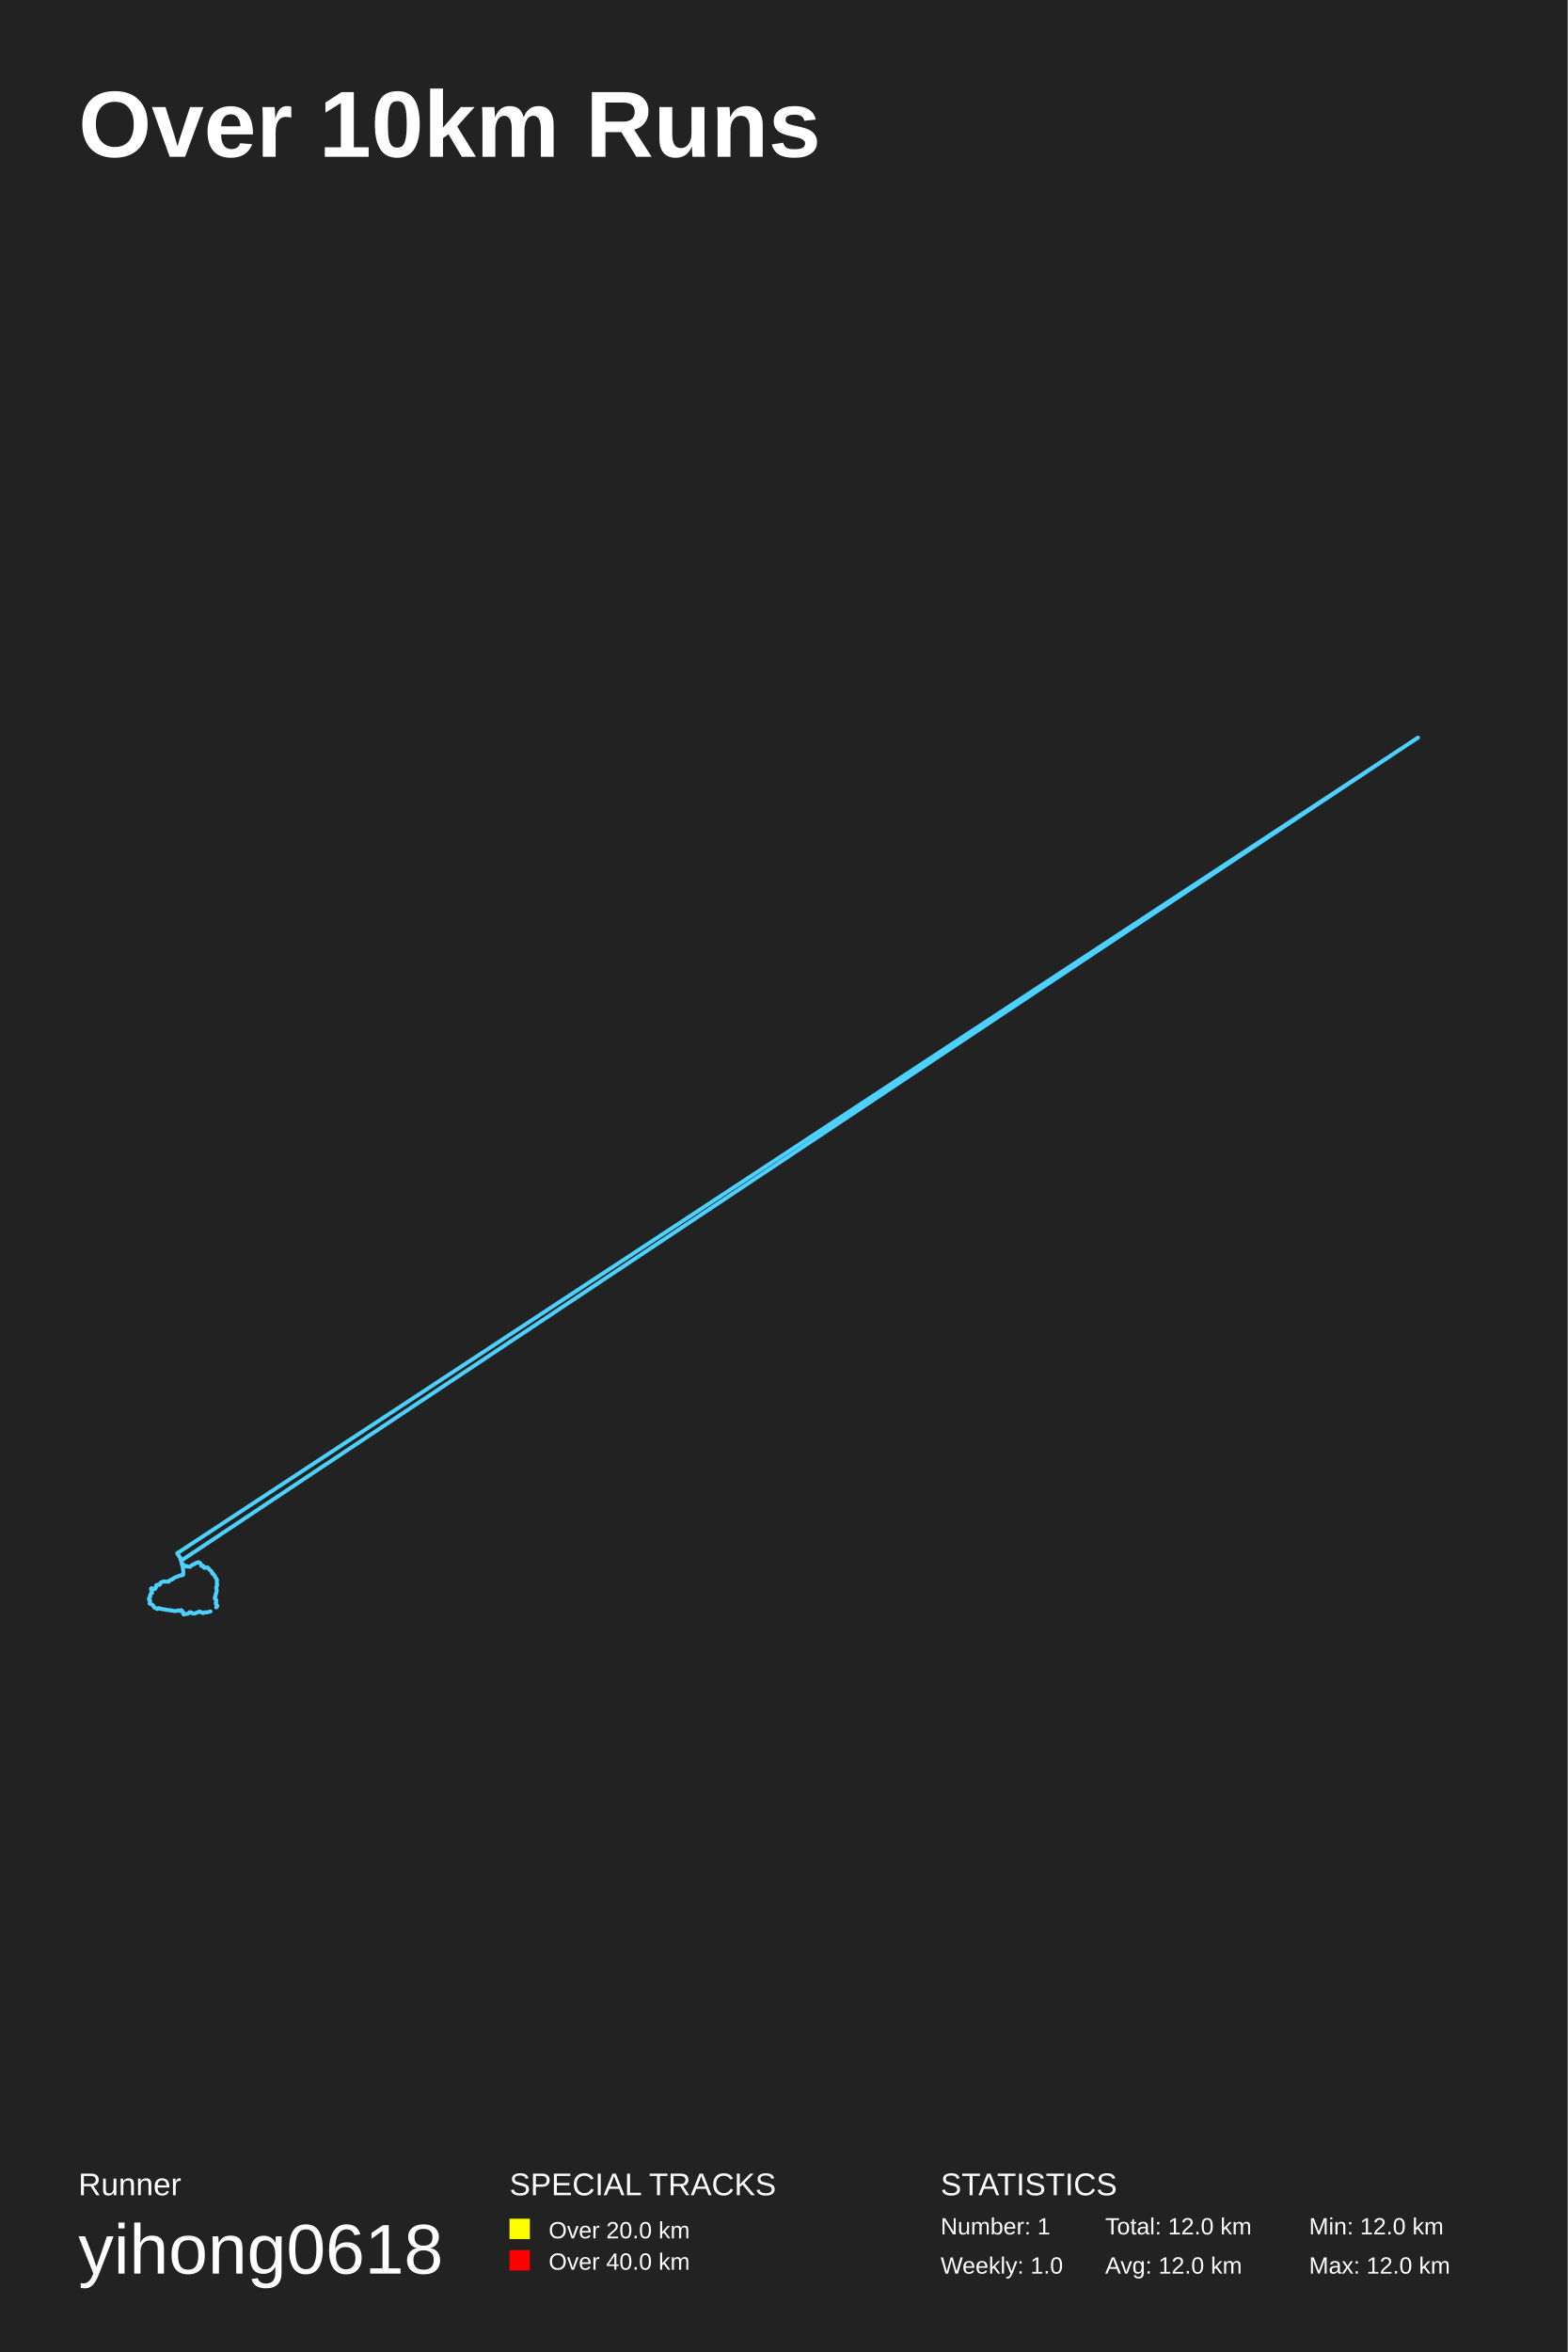
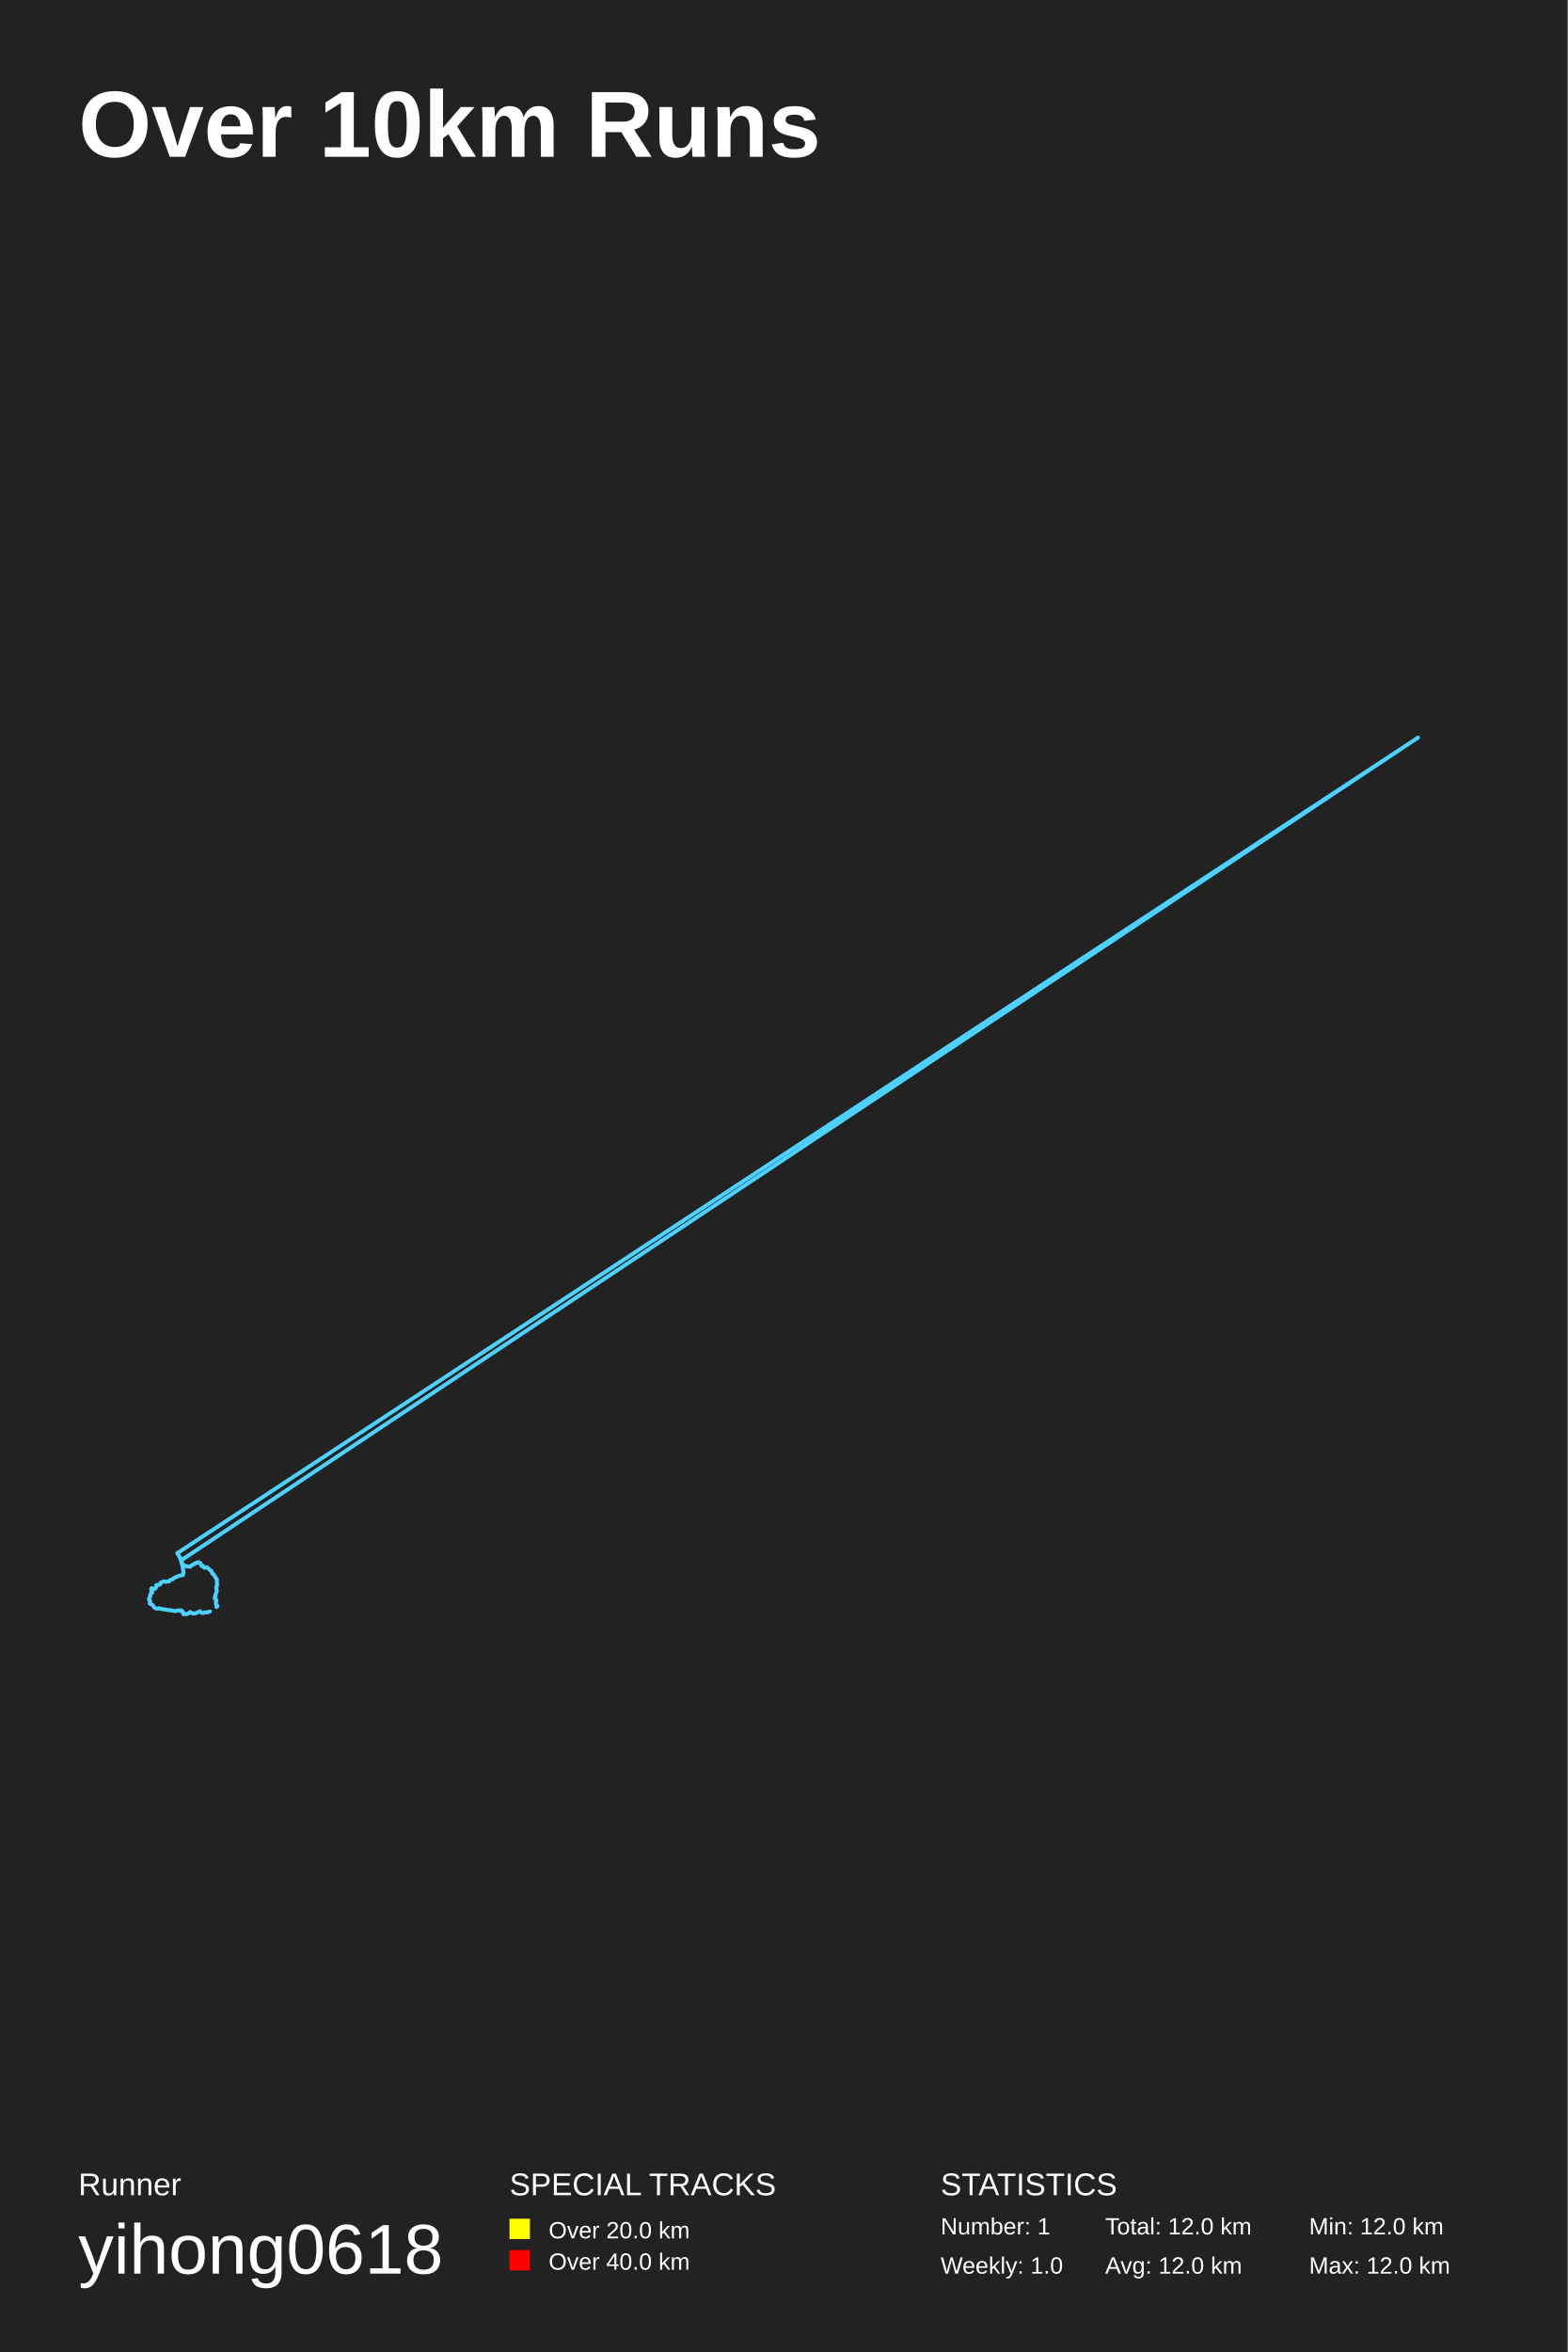
<svg xmlns="http://www.w3.org/2000/svg" baseProfile="full" height="300mm" version="1.1" viewBox="0,0,200,300" width="200mm">
  <defs />
  <rect fill="#222222" height="300" width="200" x="0" y="0" />
  <text fill="#FFFFFF" style="font-size:12px; font-family:Arial; font-weight:bold;" x="10" y="20">Over 10km Runs</text>
  <text fill="#FFFFFF" style="font-size:4px; font-family:Arial" x="10" y="280">Runner</text>
  <text fill="#FFFFFF" style="font-size:9px; font-family:Arial" x="10" y="290">yihong0618</text>
  <text fill="#FFFFFF" style="font-size:4px; font-family:Arial" x="65" y="280">SPECIAL TRACKS</text>
  <rect fill="yellow" height="2.6" width="2.6" x="65" y="283" />
  <text fill="#FFFFFF" style="font-size:3px; font-family:Arial" x="70" y="285.5">Over 20.0 km</text>
  <rect fill="red" height="2.6" width="2.6" x="65" y="287" />
  <text fill="#FFFFFF" style="font-size:3px; font-family:Arial" x="70" y="289.5">Over 40.0 km</text>
  <text fill="#FFFFFF" style="font-size:4px; font-family:Arial" x="120" y="280">STATISTICS</text>
  <text fill="#FFFFFF" style="font-size:3px; font-family:Arial" x="120" y="285">Number: 1</text>
  <text fill="#FFFFFF" style="font-size:3px; font-family:Arial" x="120" y="290">Weekly: 1.0</text>
  <text fill="#FFFFFF" style="font-size:3px; font-family:Arial" x="141" y="285">Total: 12.0 km</text>
  <text fill="#FFFFFF" style="font-size:3px; font-family:Arial" x="141" y="290">Avg: 12.0 km</text>
  <text fill="#FFFFFF" style="font-size:3px; font-family:Arial" x="167" y="285">Min: 12.0 km</text>
  <text fill="#FFFFFF" style="font-size:3px; font-family:Arial" x="167" y="290">Max: 12.0 km</text>
-   <polyline fill="none" opacity="1" points="27.58,205.026 27.671,204.941 27.718,204.889 27.718,204.81 27.68,204.736 27.585,204.683 27.566,204.594 27.533,204.472 27.566,204.409 27.58,204.33 27.571,204.241 27.609,204.13 27.576,204.046 27.485,204.009 27.476,203.956 27.414,203.909 27.395,203.798 27.443,203.656 27.495,203.598 27.5,203.493 27.509,203.382 27.542,203.271 27.609,203.177 27.618,203.077 27.633,202.976 27.656,202.876 27.628,202.808 27.628,202.713 27.609,202.639 27.595,202.566 27.585,202.455 27.642,202.329 27.699,202.25 27.699,202.155 27.685,202.049 27.661,201.955 27.671,201.849 27.661,201.733 27.69,201.554 27.671,201.491 27.205,200.727 27.153,200.743 27.081,200.722 27.072,200.648 27.039,200.58 27.029,200.516 27.005,200.506 26.986,200.443 26.958,200.39 26.906,200.364 26.858,200.311 26.806,200.285 26.763,200.248 26.725,200.195 26.678,200.132 26.606,200.069 26.516,200.005 26.473,199.926 26.431,199.916 26.359,199.932 26.279,199.947 26.203,199.969 26.127,199.984 26.036,199.969 25.998,199.89 25.974,199.811 25.946,199.753 25.875,199.716 25.794,199.726 25.713,199.737 25.713,199.689 25.708,199.674 25.742,199.679 25.713,199.7 25.694,199.721 25.689,199.705 25.666,199.7 25.685,199.7 25.675,199.721 25.685,199.705 25.685,199.7 25.699,199.674 25.694,199.679 25.637,199.584 25.618,199.521 25.609,199.473 25.566,199.4 25.552,199.379 25.523,199.368 25.471,199.336 25.433,199.294 25.366,199.294 25.305,199.278 25.286,199.263 25.262,199.268 25.243,199.263 25.176,199.305 25.119,199.326 25.072,199.357 25.029,199.342 24.982,199.368 24.944,199.4 24.877,199.436 24.829,199.489 24.782,199.51 24.753,199.51 24.706,199.547 24.654,199.547 24.597,199.589 24.521,199.616 24.459,199.647 24.383,199.726 24.326,199.795 24.255,199.837 24.169,199.842 24.131,199.826 24.046,199.842 23.989,199.832 23.941,199.821 23.965,199.8 23.965,199.8 23.965,199.821 23.97,199.811 23.917,199.816 23.879,199.779 23.827,199.747 23.794,199.747 23.723,199.805 23.684,199.731 23.618,199.726 23.547,199.763 23.49,199.684 23.442,199.621 23.395,199.595 23.357,199.558 23.347,199.568 23.338,199.547 23.295,199.484 23.247,199.436 23.195,199.447 23.2,199.447 23.209,199.442 23.176,199.415 23.176,199.357 23.195,199.289 23.2,199.242 23.152,199.199 23.119,199.136 23.105,199.099 23.086,199.052 23.053,198.999 23.038,198.931 23.01,198.836 23.01,198.694 22.958,198.641 22.901,198.588 22.882,198.52 22.815,198.478 22.806,198.441 22.777,198.357 22.725,198.288 22.682,198.225 22.677,198.167 22.668,198.167 22.625,198.162 22.625,198.172 22.649,198.172 22.649,198.167 22.63,198.167 22.644,198.172 22.644,198.156 22.658,198.162 22.692,198.088 22.692,198.088 22.692,198.125 22.616,198.093 22.63,198.109 22.625,198.109 22.616,198.125 22.63,198.119 22.63,198.114 22.625,198.109 22.63,198.104 22.639,198.093 22.639,198.109 22.644,198.098 180.91,94.084 180.91,94.084 180.815,94.142 180.815,94.142 180.815,94.142 180.815,94.142 180.724,94.2 180.629,94.259 23.105,199.073 23.138,199.178 23.195,199.221 23.181,199.31 23.176,199.4 23.181,199.489 23.214,199.573 23.271,199.642 23.3,199.716 23.295,199.821 23.314,199.926 23.328,200.074 23.357,200.19 23.376,200.322 23.38,200.395 23.385,200.501 23.38,200.638 23.366,200.738 23.38,200.801 23.347,200.885 23.209,200.938 23.081,200.927 22.996,200.969 22.891,200.975 22.787,201.022 22.668,201.085 22.573,201.112 22.468,201.149 22.387,201.175 22.316,201.222 22.231,201.264 22.15,201.307 22.093,201.343 22.064,201.391 22.05,201.401 22.05,201.396 22.022,201.422 21.979,201.465 21.917,201.475 21.832,201.491 21.756,201.512 21.694,201.57 21.627,201.596 21.608,201.638 21.561,201.723 21.49,201.749 21.423,201.723 21.347,201.712 21.242,201.744 21.176,201.749 21.086,201.749 21.024,201.717 20.953,201.702 20.872,201.717 20.805,201.739 20.763,201.749 20.691,201.791 20.625,201.812 20.558,201.833 20.492,201.86 20.459,201.928 20.425,202.002 20.44,202.06 20.402,202.107 20.368,202.118 20.345,202.149 20.311,202.149 20.245,202.165 20.159,202.16 20.102,202.134 20.007,202.165 19.936,202.186 19.917,202.207 19.931,202.244 19.931,202.307 19.926,202.365 19.903,202.397 19.898,202.434 19.888,202.481 19.865,202.518 19.855,202.587 19.793,202.666 19.698,202.639 19.641,202.676 19.589,202.681 19.513,202.729 19.451,202.734 19.428,202.718 19.394,202.671 19.366,202.687 19.342,202.66 19.318,202.629 19.309,202.613 19.371,202.566 19.361,202.56 19.356,202.592 19.328,202.608 19.266,202.634 19.318,202.734 19.304,202.876 19.328,202.998 19.404,203.087 19.404,203.177 19.314,203.203 19.233,203.298 19.157,203.408 19.157,203.556 19.171,203.651 19.071,203.772 19.005,203.882 19.005,204.041 19.086,204.077 19.157,204.151 19.143,204.214 19.152,204.288 19.119,204.383 19.086,204.536 19.181,204.578 19.257,204.63 19.371,204.657 19.466,204.709 19.561,204.831 19.599,204.941 19.703,205.041 19.841,205.126 19.969,205.178 20.093,205.231 20.193,205.131 20.349,205.136 20.473,205.205 20.62,205.22 20.748,205.252 20.905,205.268 21.01,205.289 21.09,205.278 21.166,205.336 21.276,205.336 21.39,205.336 21.475,205.373 21.604,205.394 21.718,205.384 21.827,205.394 21.931,205.436 22.026,205.436 22.14,205.473 22.264,205.479 22.402,205.489 22.54,205.473 22.635,205.415 22.711,205.405 22.829,205.442 22.953,205.479 23.043,205.421 23.124,205.368 23.162,205.468 23.281,205.51 23.357,205.652 23.333,205.779 23.404,205.837 23.442,205.942 23.532,205.853 23.699,205.879 23.837,205.853 23.984,205.826 24.103,205.721 24.212,205.631 24.369,205.642 24.464,205.726 24.568,205.8 24.734,205.8 24.877,205.805 24.967,205.752 25.086,205.71 25.195,205.642 25.333,205.626 25.433,205.547 25.518,205.558 25.623,205.621 25.732,205.694 25.818,205.716 25.927,205.747 26.017,205.71 26.098,205.668 26.231,205.642 26.364,205.668 26.478,205.642 26.583,205.61 26.673,205.579 26.754,205.558 26.858,205.547" stroke="#4DD2FF" stroke-dasharray="none" stroke-linecap="round" stroke-linejoin="round" stroke-width="0.5" />
+   <polyline fill="none" opacity="1" points="27.609,204.983 27.69,204.925 27.728,204.857 27.718,204.788 27.647,204.72 27.58,204.662 27.552,204.557 27.547,204.457 27.566,204.378 27.576,204.304 27.571,204.199 27.618,204.098 27.533,204.025 27.481,203.993 27.462,203.94 27.39,203.867 27.405,203.719 27.457,203.635 27.504,203.566 27.485,203.461 27.504,203.335 27.561,203.229 27.609,203.15 27.628,203.034 27.637,202.95 27.652,202.855 27.618,202.771 27.633,202.692 27.599,202.634 27.595,202.545 27.59,202.423 27.656,202.297 27.704,202.213 27.699,202.123 27.671,202.028 27.671,201.923 27.675,201.807 27.661,201.686 27.68,201.517 27.675,201.48 27.181,200.732 27.138,200.727 27.077,200.701 27.062,200.622 27.015,200.553 27.015,200.506 27.001,200.49 26.982,200.427 26.939,200.374 26.906,200.322 26.844,200.311 26.787,200.248 26.768,200.253 26.706,200.169 26.663,200.127 26.573,200.048 26.511,199.984 26.44,199.932 26.407,199.916 26.331,199.947 26.25,199.958 26.188,199.979 26.093,199.974 26.022,199.937 25.989,199.863 25.951,199.789 25.922,199.742 25.841,199.726 25.746,199.758 25.699,199.716 25.699,199.695 25.718,199.679 25.727,199.684 25.732,199.674 25.685,199.705 25.68,199.7 25.67,199.7 25.699,199.7 25.67,199.71 25.675,199.705 25.699,199.695 25.699,199.684 25.694,199.663 25.623,199.568 25.618,199.516 25.604,199.447 25.566,199.394 25.547,199.379 25.514,199.342 25.447,199.326 25.409,199.284 25.343,199.3 25.295,199.268 25.271,199.268 25.252,199.257 25.214,199.273 25.148,199.3 25.105,199.336 25.067,199.363 25.015,199.347 24.972,199.379 24.915,199.421 24.848,199.436 24.82,199.489 24.777,199.516 24.734,199.521 24.682,199.552 24.654,199.558 24.578,199.6 24.502,199.642 24.426,199.663 24.364,199.747 24.297,199.816 24.226,199.842 24.145,199.837 24.112,199.832 24.022,199.826 23.965,199.821 23.951,199.821 23.965,199.8 23.97,199.821 23.984,199.811 23.946,199.826 23.913,199.805 23.865,199.763 23.813,199.742 23.775,199.774 23.704,199.784 23.67,199.726 23.599,199.737 23.537,199.737 23.48,199.658 23.437,199.6 23.376,199.579 23.357,199.558 23.347,199.552 23.323,199.521 23.271,199.468 23.224,199.436 23.19,199.468 23.195,199.452 23.19,199.431 23.171,199.4 23.181,199.331 23.205,199.273 23.2,199.215 23.133,199.184 23.114,199.126 23.091,199.084 23.062,199.036 23.048,198.978 23.024,198.899 23.01,198.815 22.986,198.662 22.924,198.63 22.891,198.562 22.858,198.525 22.81,198.467 22.806,198.404 22.768,198.33 22.711,198.262 22.673,198.209 22.668,198.162 22.644,198.156 22.635,198.172 22.644,198.167 22.644,198.177 22.635,198.162 22.63,198.162 22.644,198.167 22.644,198.162 22.682,198.141 22.706,198.083 22.692,198.088 22.663,198.119 22.606,198.098 22.63,198.109 22.62,198.109 22.62,198.119 22.625,198.114 22.625,198.109 22.63,198.109 22.63,198.104 22.635,198.098 22.639,198.104 22.635,198.098 180.91,94.084 180.815,94.142 180.815,94.142 180.815,94.142 180.815,94.142 180.724,94.2 180.724,94.2 23.086,199.041 23.119,199.099 23.162,199.189 23.186,199.257 23.167,199.347 23.19,199.426 23.195,199.521 23.233,199.589 23.281,199.663 23.314,199.758 23.3,199.884 23.319,199.958 23.338,200.116 23.366,200.232 23.376,200.343 23.38,200.427 23.395,200.559 23.38,200.674 23.38,200.759 23.371,200.827 23.323,200.917 23.171,200.922 23.048,200.948 22.953,200.969 22.848,200.996 22.749,201.038 22.63,201.096 22.544,201.133 22.44,201.154 22.373,201.185 22.297,201.243 22.202,201.275 22.126,201.312 22.098,201.359 22.05,201.407 22.05,201.401 22.05,201.407 22.003,201.433 21.95,201.459 21.889,201.486 21.803,201.486 21.737,201.528 21.665,201.581 21.618,201.607 21.589,201.665 21.547,201.739 21.452,201.739 21.395,201.712 21.314,201.717 21.223,201.749 21.147,201.76 21.067,201.739 20.995,201.702 20.919,201.702 20.843,201.728 20.805,201.739 20.748,201.754 20.687,201.807 20.601,201.812 20.53,201.839 20.487,201.891 20.444,201.949 20.421,202.023 20.44,202.081 20.397,202.118 20.359,202.123 20.33,202.144 20.297,202.149 20.226,202.17 20.135,202.155 20.069,202.144 19.983,202.165 19.917,202.192 19.922,202.218 19.931,202.271 19.926,202.329 19.922,202.376 19.898,202.418 19.893,202.45 19.893,202.487 19.865,202.539 19.831,202.613 19.76,202.666 19.675,202.65 19.603,202.687 19.575,202.692 19.494,202.745 19.428,202.729 19.418,202.703 19.375,202.676 19.371,202.681 19.337,202.65 19.318,202.629 19.356,202.602 19.356,202.56 19.38,202.566 19.333,202.602 19.318,202.613 19.285,202.681 19.333,202.782 19.299,202.924 19.356,203.029 19.432,203.124 19.366,203.187 19.261,203.224 19.2,203.329 19.152,203.456 19.176,203.587 19.143,203.688 19.052,203.809 19.005,203.93 19.024,204.077 19.1,204.083 19.162,204.172 19.119,204.241 19.152,204.325 19.105,204.451 19.109,204.551 19.195,204.583 19.295,204.641 19.399,204.683 19.504,204.741 19.565,204.862 19.622,204.968 19.727,205.068 19.879,205.152 20.012,205.189 20.126,205.205 20.259,205.126 20.383,205.157 20.535,205.21 20.663,205.236 20.796,205.257 20.957,205.273 21.01,205.278 21.124,205.305 21.204,205.336 21.309,205.342 21.428,205.347 21.528,205.378 21.632,205.394 21.746,205.384 21.87,205.4 21.965,205.447 22.079,205.463 22.193,205.484 22.297,205.484 22.444,205.489 22.573,205.442 22.673,205.4 22.758,205.41 22.872,205.452 22.991,205.473 23.062,205.394 23.129,205.4 23.2,205.484 23.319,205.568 23.333,205.694 23.361,205.821 23.418,205.91 23.452,205.91 23.599,205.826 23.746,205.9 23.894,205.853 24.046,205.795 24.141,205.694 24.259,205.615 24.397,205.684 24.487,205.758 24.611,205.795 24.815,205.8 24.915,205.795 25.005,205.742 25.134,205.689 25.238,205.637 25.376,205.61 25.471,205.515 25.547,205.568 25.666,205.642 25.761,205.726 25.87,205.716 25.965,205.737 26.041,205.689 26.146,205.658 26.279,205.642 26.402,205.679 26.511,205.631 26.625,205.6 26.706,205.573 26.782,205.552" stroke="#4DD2FF" stroke-dasharray="none" stroke-linecap="round" stroke-linejoin="round" stroke-width="0.5" />
</svg>
